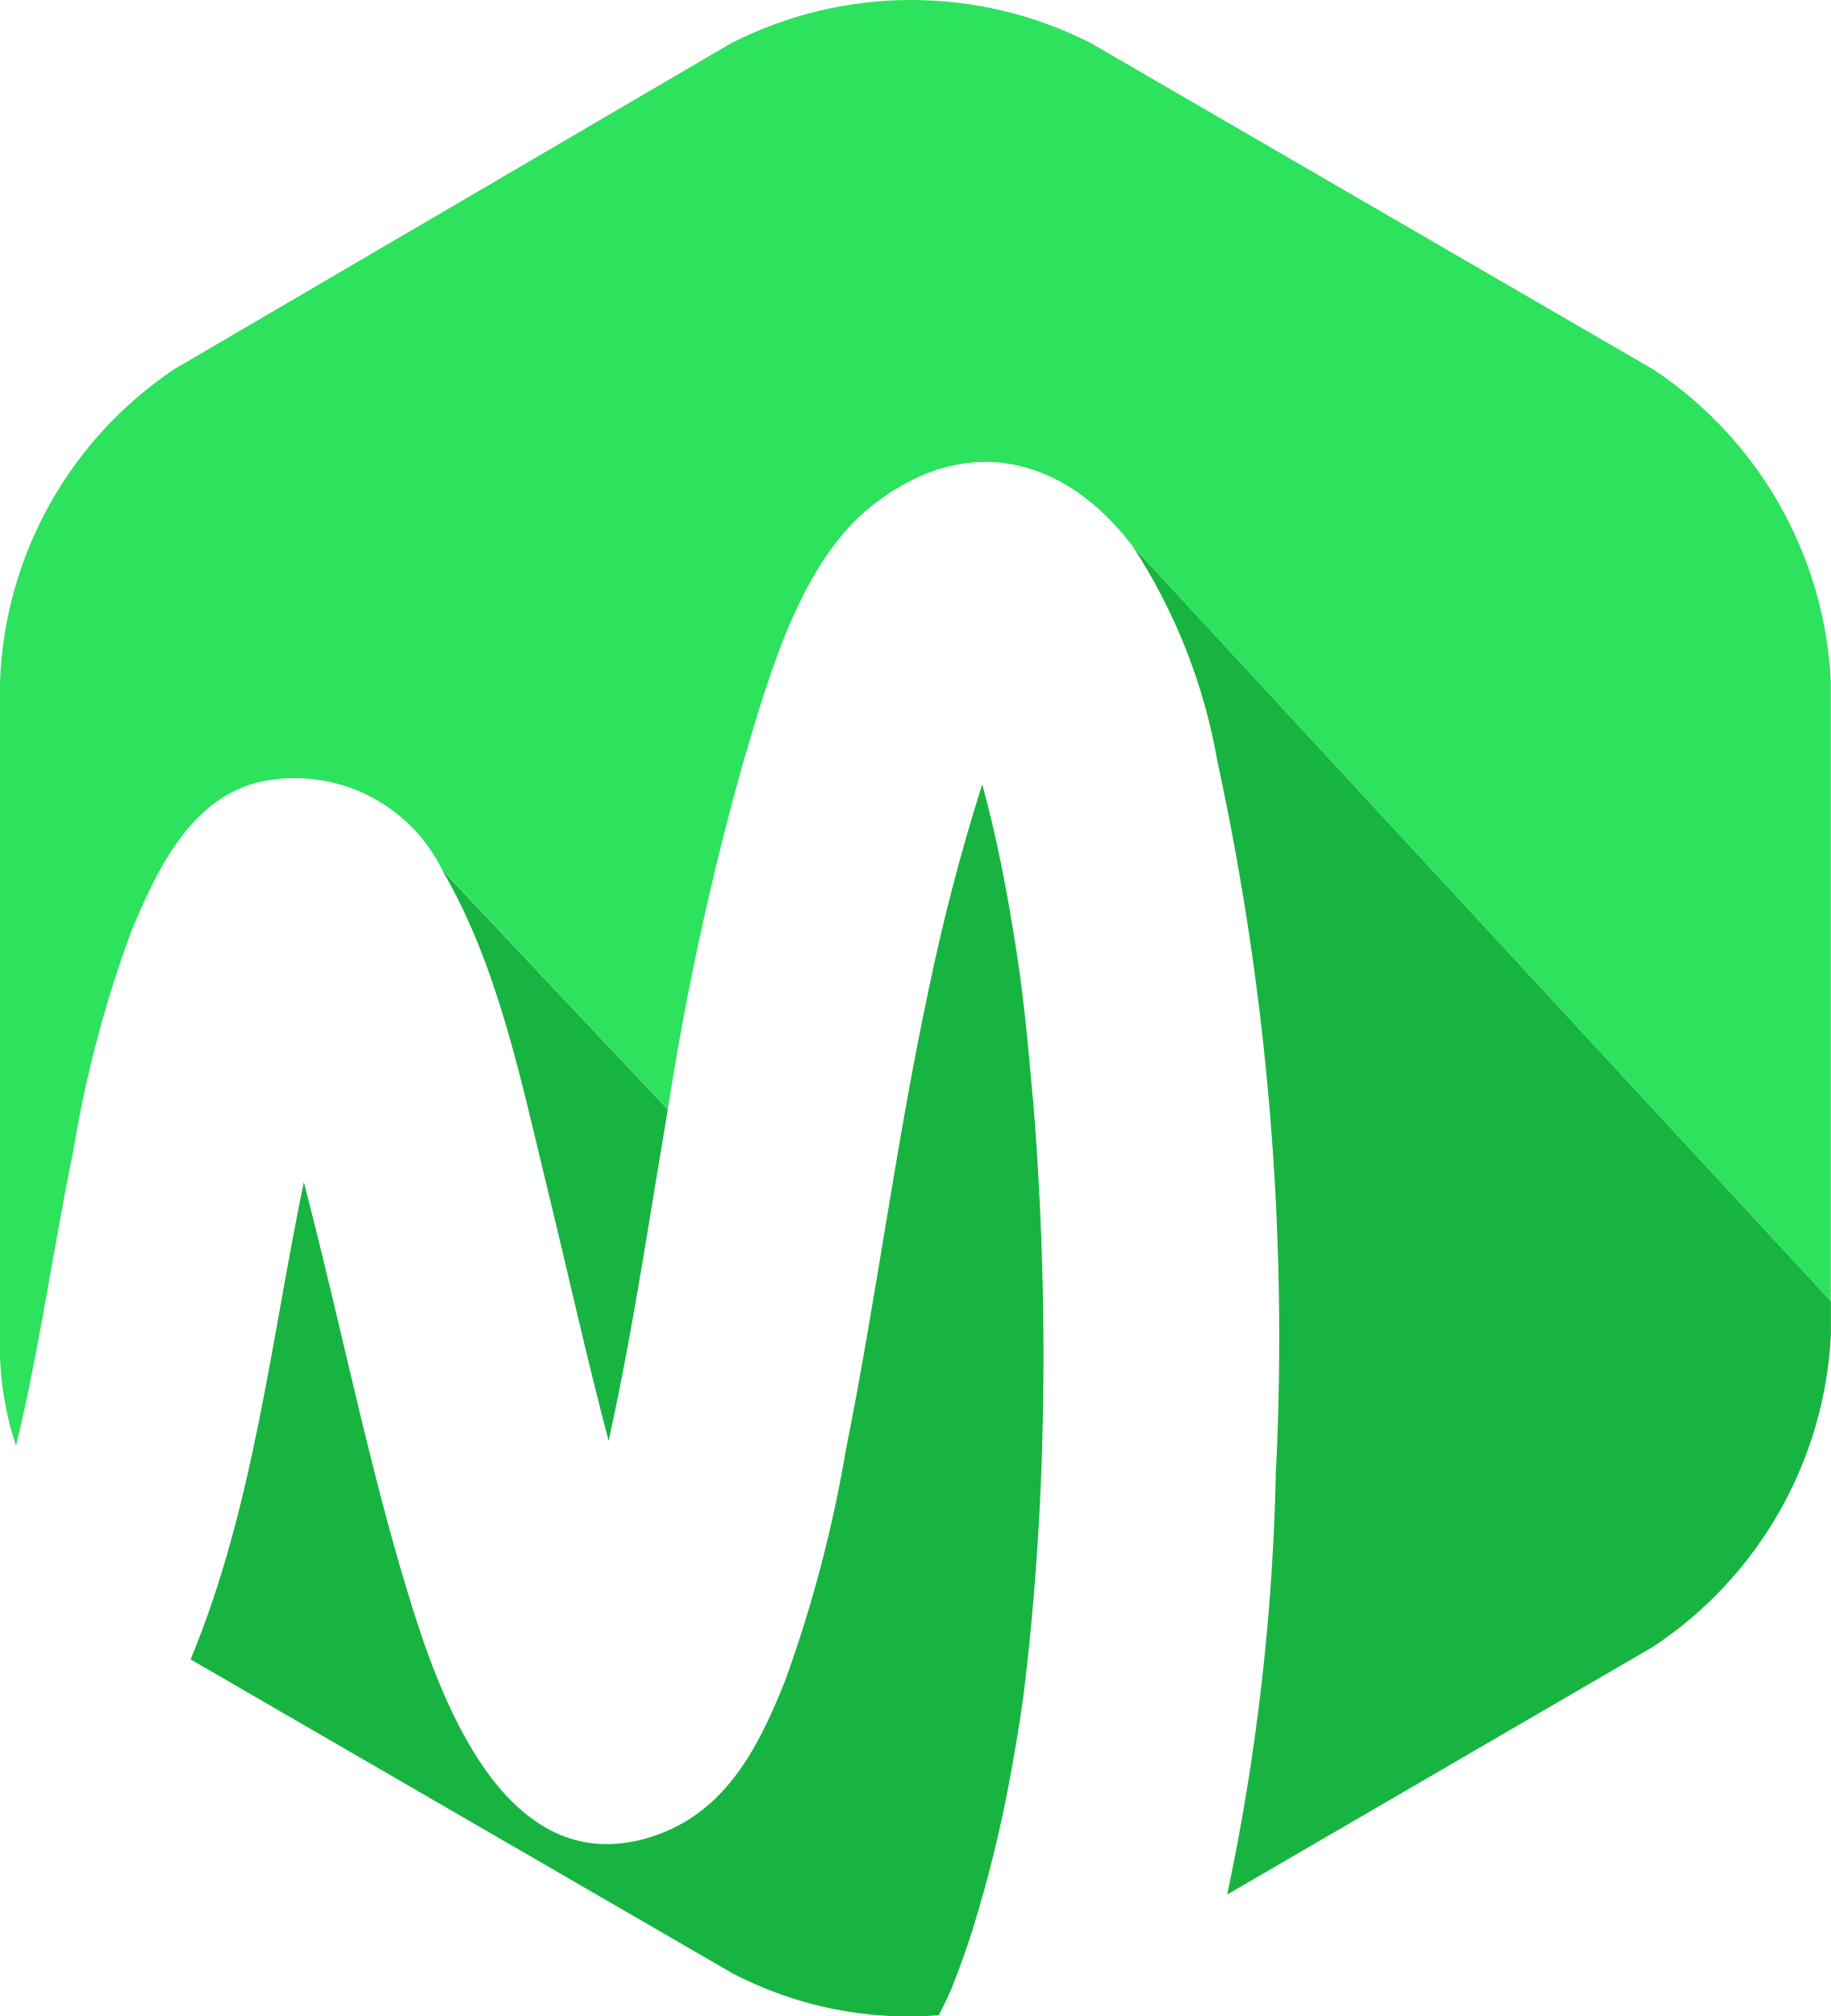
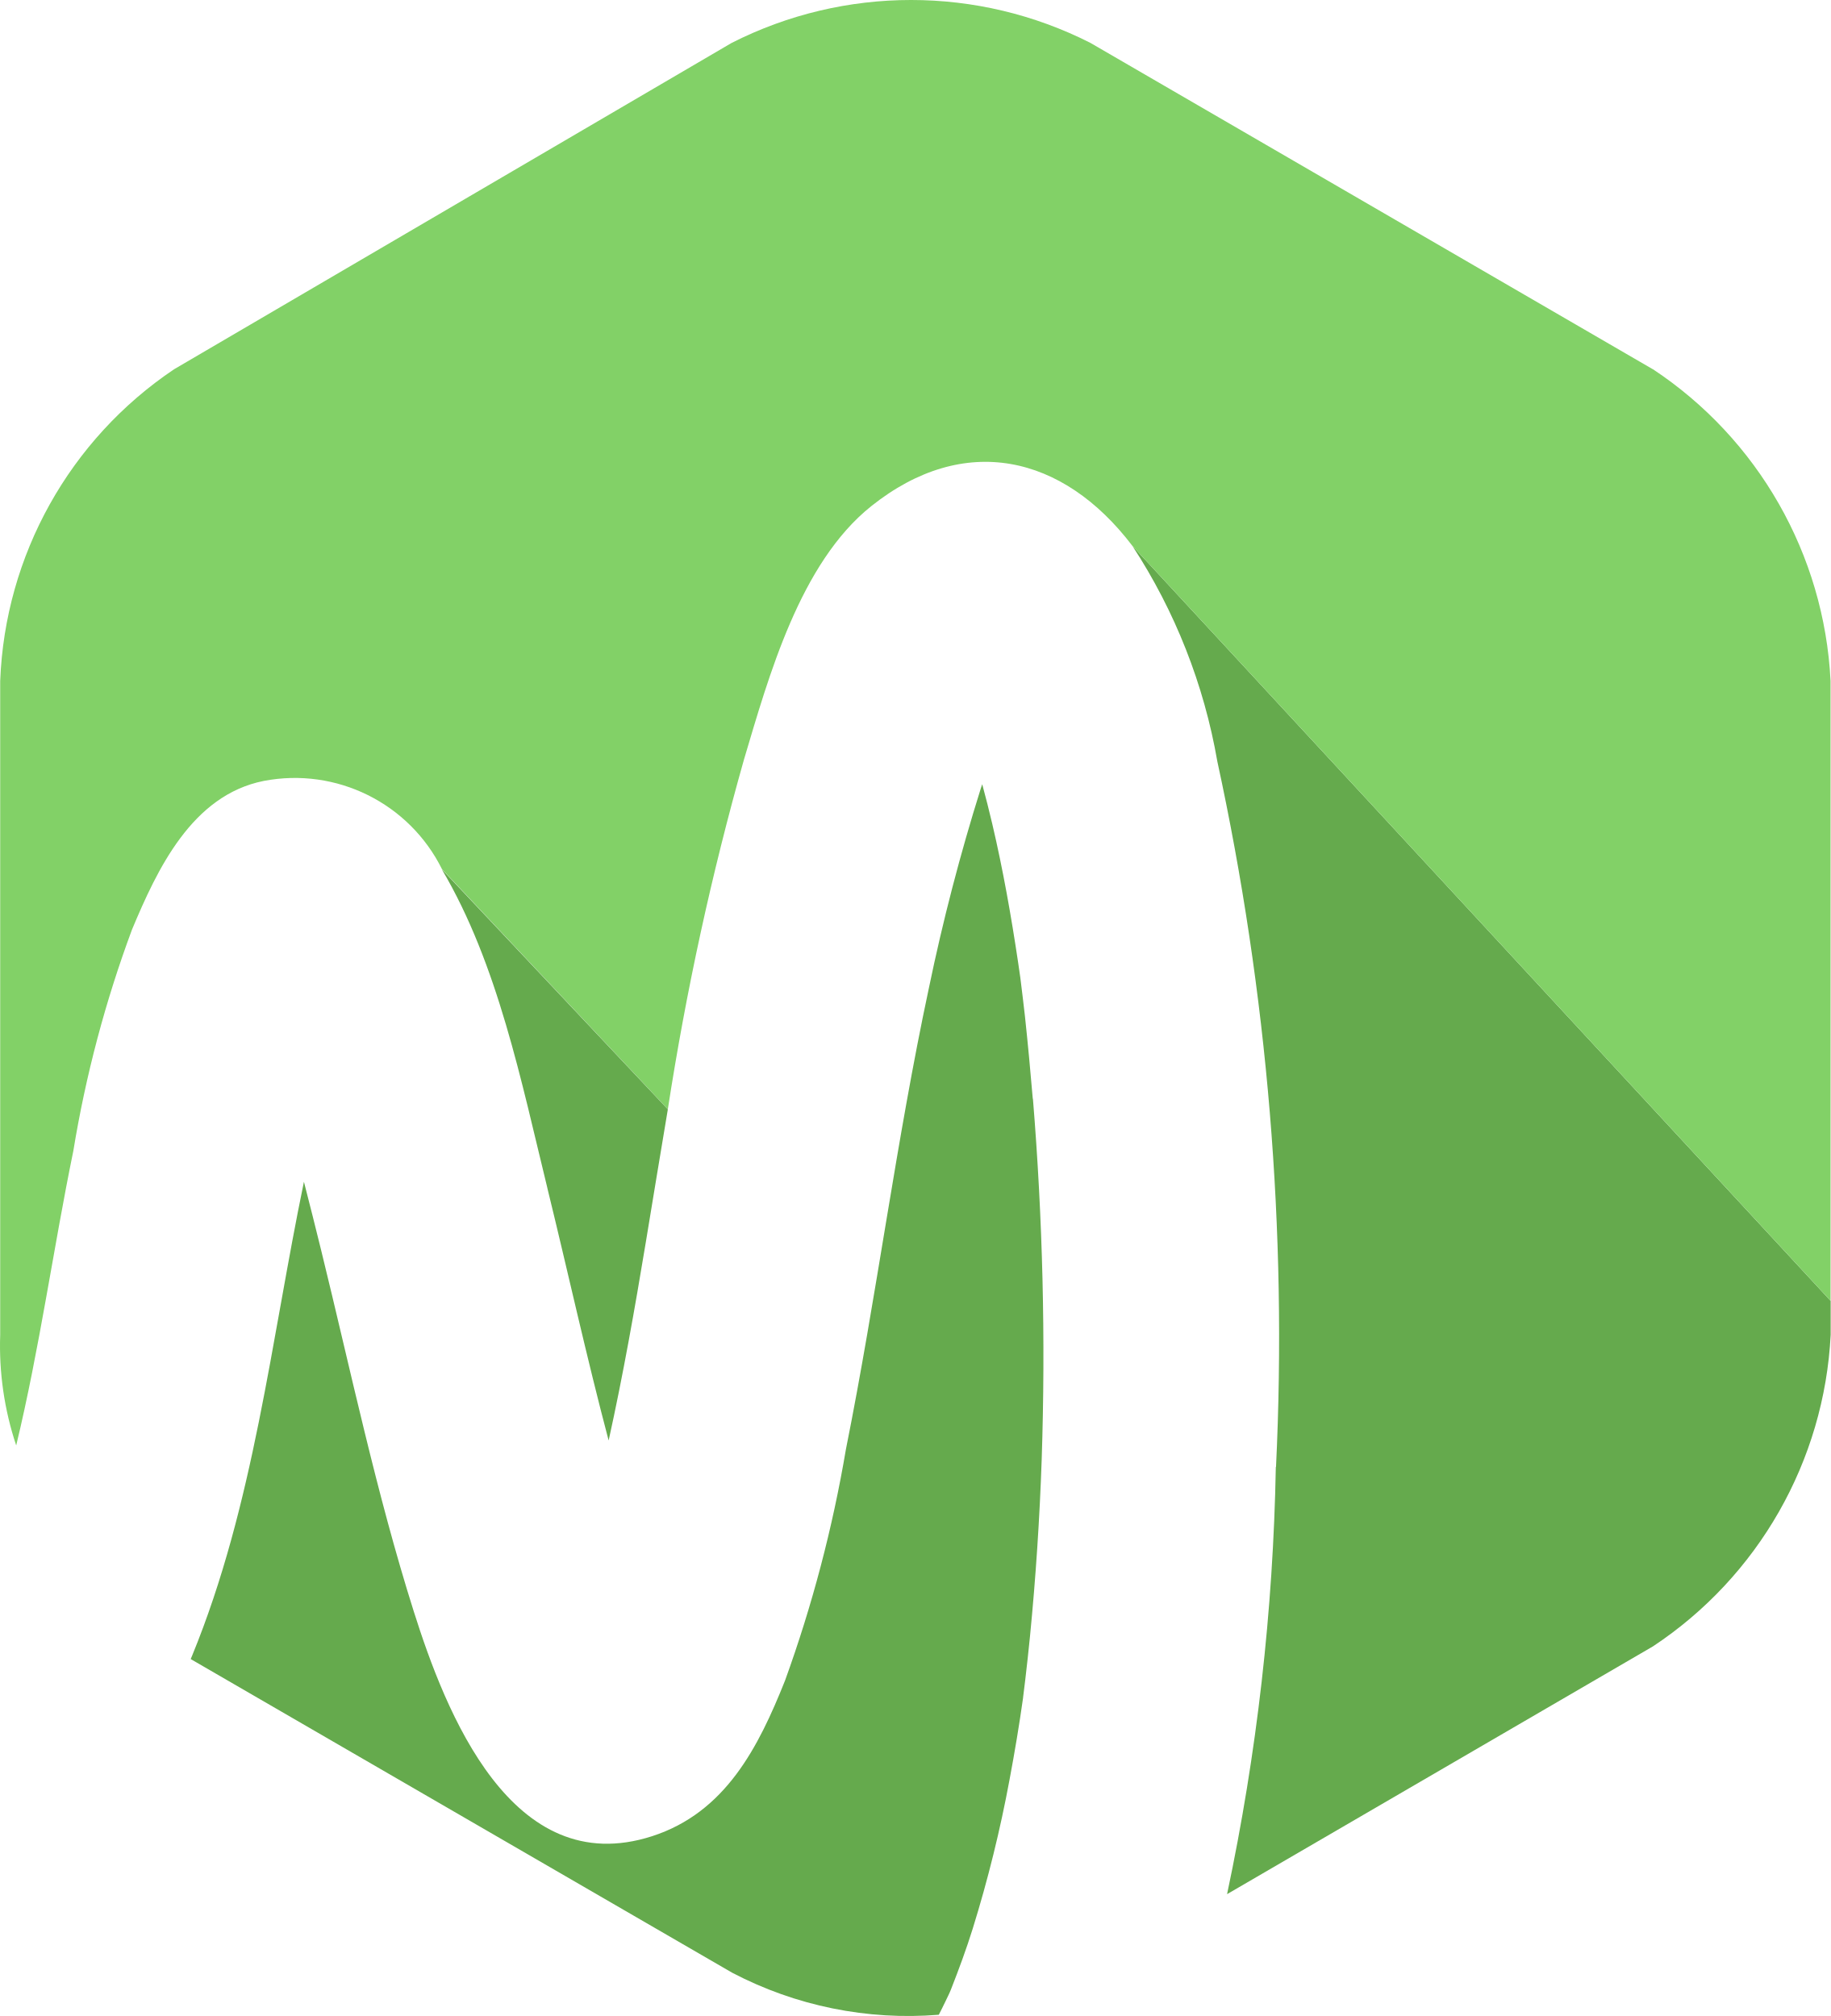
- <svg xmlns="http://www.w3.org/2000/svg" width="46.786" height="51.528" viewBox="0 0 46.786 51.528">
-   <g id="g10" transform="translate(-406.666 747.45)">
+ <svg xmlns="http://www.w3.org/2000/svg" width="46.789" height="51.539" viewBox="0 0 46.789 51.539">
+   <g id="g10" transform="translate(-406.662 747.45)">
    <g id="g12" transform="translate(406.666 -747.45)">
-       <path id="path28" d="M454.549-630.857c-.059-.7-.125-1.407-.2-2.108-.038-.328-.076-.656-.118-.984-.018-.127-.036-.254-.055-.381-.178-1.193-.387-2.382-.663-3.555-.079-.338-.165-.675-.256-1.011-.012.037-.025.073-.037.11a52.662,52.662,0,0,0-1.326,5.1c-.836,3.909-1.336,7.876-2.121,11.794a33.99,33.99,0,0,1-1.556,5.911c-.678,1.7-1.52,3.373-3.4,3.979-3.587,1.156-5.275-3.172-6.09-5.751-.956-3.025-1.608-6.143-2.364-9.222q-.216-.88-.442-1.758c-.843,4.069-1.279,8.265-2.857,12.113l-.037.089,13.84,8.019a9.684,9.684,0,0,0,5.28,1.074c.058-.114.117-.227.171-.343s.095-.2.141-.306c.2-.51.391-1.026.555-1.551a33.34,33.34,0,0,0,.942-3.814c.13-.693.247-1.389.345-2.087l0-.008c.019-.152.038-.3.056-.455.043-.367.084-.734.12-1.1q.222-2.259.3-4.53a80.344,80.344,0,0,0-.224-9.222" transform="translate(-428.157 658.945)" fill="#18b441" />
-       <path id="path30" d="M567.034-648.329a57.651,57.651,0,0,1-1.246,10.922l10.884-6.334a10.168,10.168,0,0,0,4.543-7.967v-.865l-17.845-19.3a14.644,14.644,0,0,1,2.169,5.507,69.418,69.418,0,0,1,1.5,18.037" transform="translate(-534.43 685.831)" fill="#18b441" />
-       <path id="path32" d="M448.908-738.009l-14.376-8.344a10.129,10.129,0,0,0-9.17,0l-14.252,8.344a10.065,10.065,0,0,0-4.443,7.966v16.716a8.051,8.051,0,0,0,.409,2.83c.6-2.49.945-5.019,1.46-7.529a30.323,30.323,0,0,1,1.5-5.66c.643-1.536,1.529-3.436,3.369-3.8a4.2,4.2,0,0,1,4.553,2.255l5.773,6.138a74.654,74.654,0,0,1,1.946-8.94c.632-2.119,1.429-5.023,3.254-6.478,2.373-1.892,4.9-1.317,6.672,1.015l17.845,19.3v-15.851a10.167,10.167,0,0,0-4.543-7.966" transform="translate(-406.666 747.45)" fill="#2de25d" />
-       <path id="path34" d="M470.477-618.971c.526,2.145,1,4.311,1.566,6.45.37-1.675.668-3.368.948-5.057.188-1.135.373-2.273.565-3.409l-5.778-6.138c1.437,2.427,2.036,5.446,2.7,8.154" transform="translate(-456.491 649.347)" fill="#18b441" />
+       <path id="path28" d="M454.549-630.857c-.059-.7-.125-1.407-.2-2.108-.038-.328-.076-.656-.118-.984-.018-.127-.036-.254-.055-.381-.178-1.193-.387-2.382-.663-3.555q-.119-.507-.256-1.011c-.012.037-.025.073-.037.11a52.663,52.663,0,0,0-1.326,5.1c-.836,3.909-1.336,7.876-2.121,11.794a33.988,33.988,0,0,1-1.556,5.911c-.678,1.7-1.52,3.373-3.4,3.979-3.587,1.156-5.275-3.172-6.09-5.751-.956-3.025-1.608-6.143-2.364-9.222q-.216-.88-.442-1.758c-.843,4.069-1.279,8.265-2.857,12.113l-.037.089,13.84,8.019a9.684,9.684,0,0,0,5.28,1.074c.058-.114.117-.227.171-.343s.1-.2.141-.306c.2-.51.391-1.026.555-1.551a33.338,33.338,0,0,0,.942-3.814c.13-.693.247-1.389.345-2.087v-.008c.019-.152.038-.3.056-.455.043-.367.084-.734.12-1.1q.222-2.259.3-4.53a80.342,80.342,0,0,0-.224-9.222" transform="translate(-428.157 658.945)" fill="#65aa4d" />
+       <path id="path30" d="M567.034-648.329a57.649,57.649,0,0,1-1.246,10.922l10.884-6.334a10.168,10.168,0,0,0,4.543-7.967v-.865l-17.845-19.3a14.645,14.645,0,0,1,2.169,5.507,69.416,69.416,0,0,1,1.5,18.037" transform="translate(-534.43 685.831)" fill="#65aa4d" />
+       <path id="path32" d="M448.908-738.009l-14.376-8.344a10.129,10.129,0,0,0-9.17,0l-14.252,8.344a10.065,10.065,0,0,0-4.443,7.966v16.716a8.052,8.052,0,0,0,.409,2.83c.6-2.49.945-5.019,1.46-7.529a30.326,30.326,0,0,1,1.5-5.66c.643-1.536,1.529-3.436,3.369-3.8a4.2,4.2,0,0,1,4.553,2.255l5.773,6.138a74.654,74.654,0,0,1,1.946-8.94c.632-2.119,1.429-5.023,3.254-6.478,2.373-1.892,4.9-1.317,6.672,1.015l17.845,19.3v-15.851a10.167,10.167,0,0,0-4.543-7.966" transform="translate(-406.666 747.45)" fill="#82d167" />
+       <path id="path34" d="M470.477-618.971c.526,2.145,1,4.311,1.566,6.45.37-1.675.668-3.368.948-5.057.188-1.135.373-2.273.565-3.409l-5.778-6.138c1.437,2.427,2.036,5.446,2.7,8.154" transform="translate(-456.491 649.347)" fill="#65aa4d" />
    </g>
  </g>
</svg>
